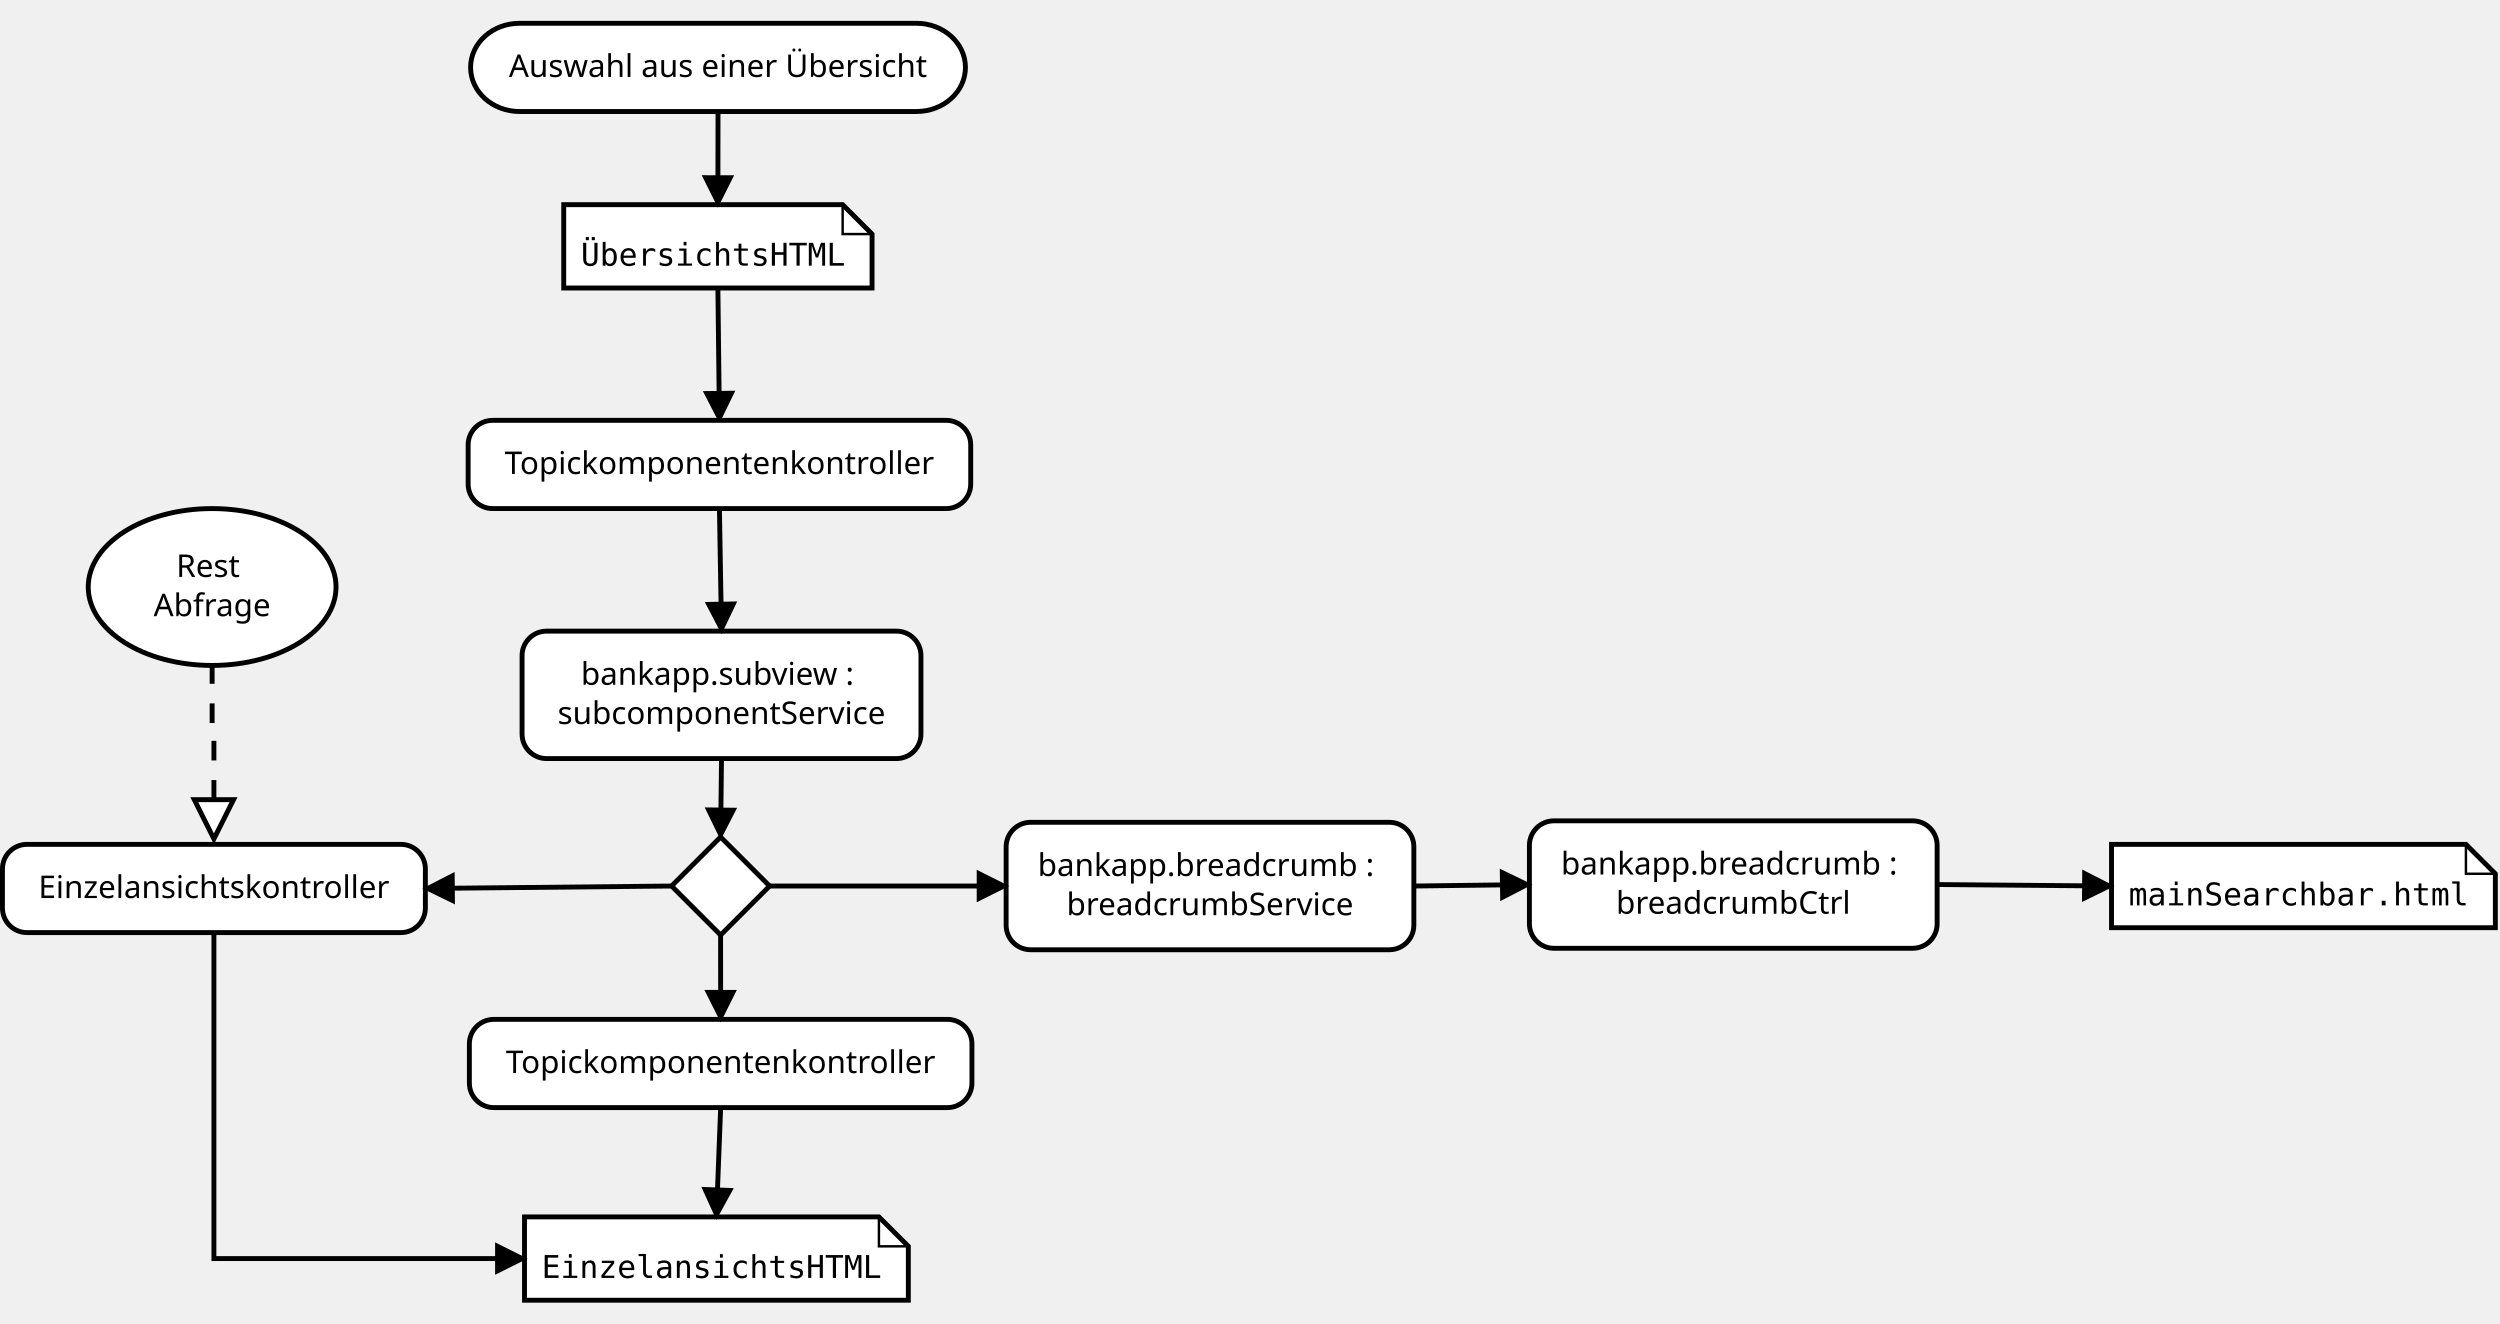
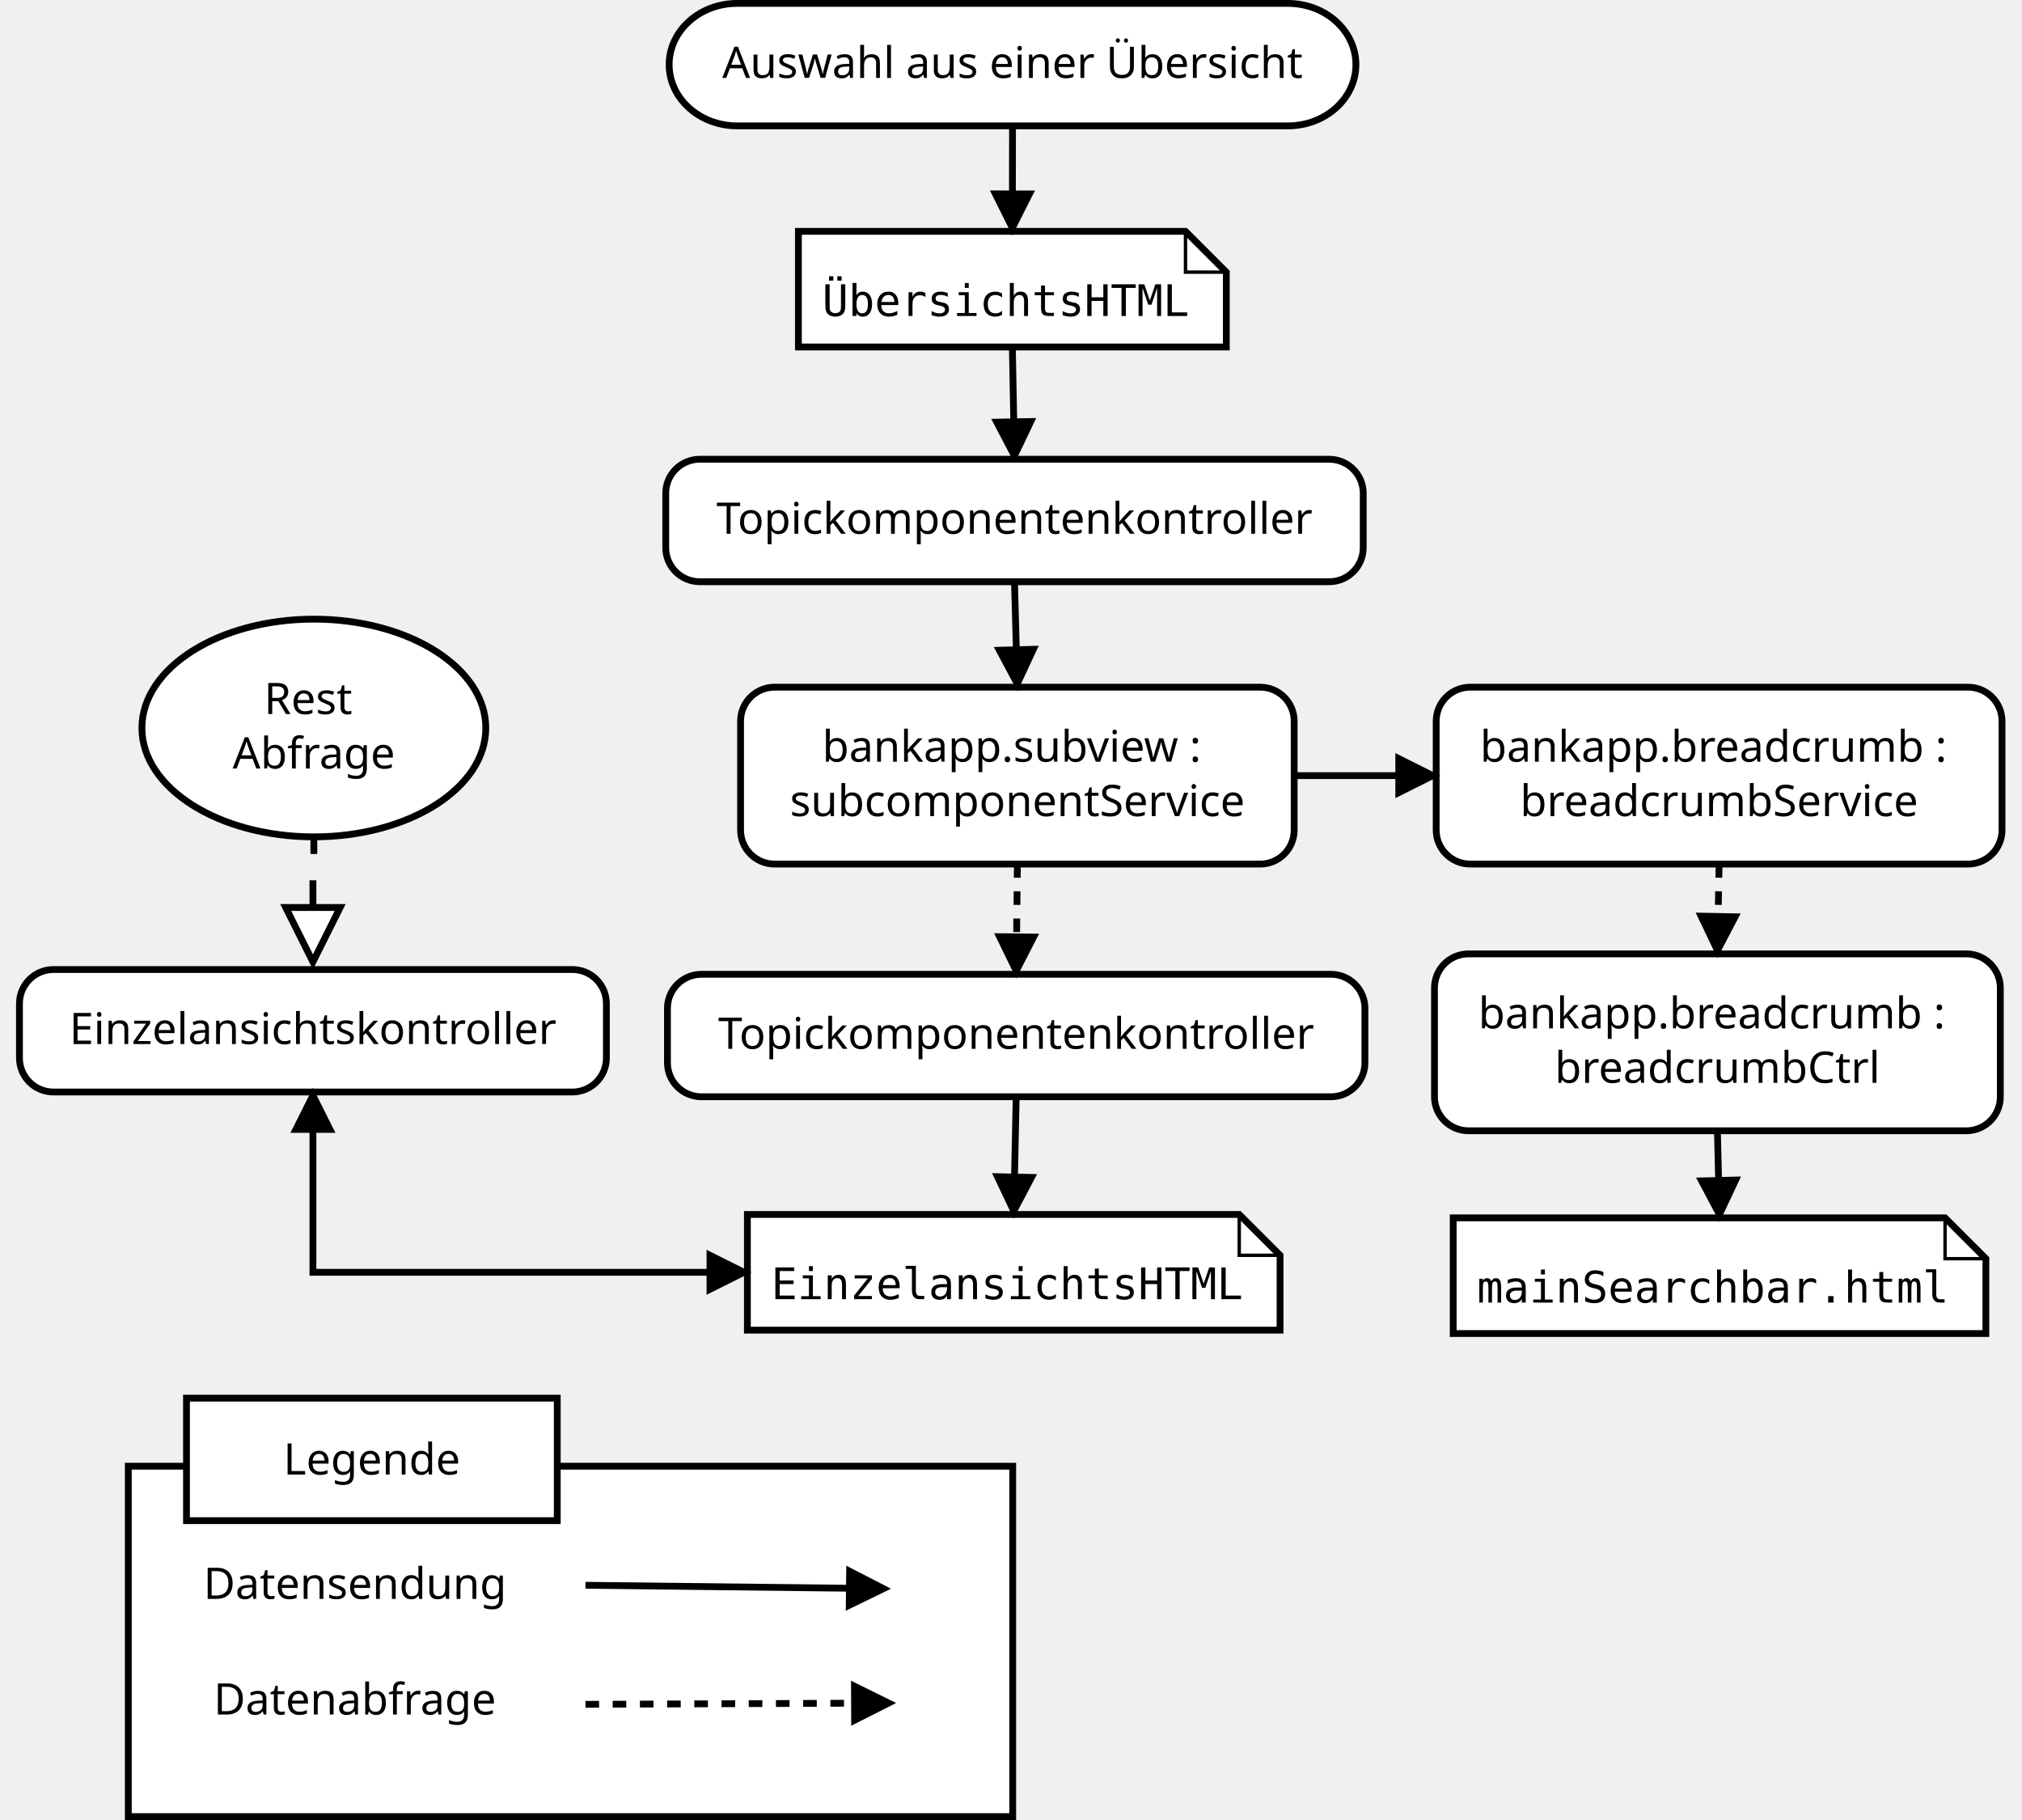
- <svg xmlns="http://www.w3.org/2000/svg" width="51cm" height="27cm" viewBox="74 98 1020 523">
+ <svg xmlns="http://www.w3.org/2000/svg" width="30cm" height="27cm" viewBox="74 98 585 535">
+   <g>
+     <rect style="fill: #ffffff" x="107" y="529" width="260" height="103" />
+     <rect style="fill: none; fill-opacity:0; stroke-width: 2; stroke: #000000" x="107" y="529" width="260" height="103" />
+   </g>
  <g>
    <rect style="fill: #ffffff" x="266" y="99" width="201.9" height="36" rx="20" ry="20" />
    <rect style="fill: none; fill-opacity:0; stroke-width: 2; stroke: #000000" x="266" y="99" width="201.9" height="36" rx="20" ry="20" />
    <text font-size="12.8" style="fill: #000000;text-anchor:middle;font-family:sans-serif;font-style:normal;font-weight:normal" x="366.95" y="120.9">
      <tspan x="366.95" y="120.9">Auswahl aus einer Übersicht</tspan>
    </text>
  </g>
  <g>
-     <polygon style="fill: #ffffff" points="304,173 417.8,173 429.8,185 429.8,207 304,207 " />
-     <polygon style="fill: none; fill-opacity:0; stroke-width: 2; stroke: #000000" points="304,173 417.8,173 429.8,185 429.8,207 304,207 " />
-     <polyline style="fill: none; fill-opacity:0; stroke-width: 1; stroke: #000000" points="417.8,173 417.8,185 429.8,185 " />
-     <text font-size="12.8" style="fill: #000000;text-anchor:start;font-family:monospace;font-style:normal;font-weight:normal" x="311" y="197.9">
-       <tspan x="311" y="197.9">ÜbersichtsHTML</tspan>
+     <polygon style="fill: #ffffff" points="304,166 417.8,166 429.8,178 429.8,200 304,200 " />
+     <polygon style="fill: none; fill-opacity:0; stroke-width: 2; stroke: #000000" points="304,166 417.8,166 429.8,178 429.8,200 304,200 " />
+     <polyline style="fill: none; fill-opacity:0; stroke-width: 1; stroke: #000000" points="417.8,166 417.8,178 429.8,178 " />
+     <text font-size="12.8" style="fill: #000000;text-anchor:start;font-family:monospace;font-style:normal;font-weight:normal" x="311" y="190.9">
+       <tspan x="311" y="190.9">ÜbersichtsHTML</tspan>
    </text>
  </g>
  <g>
-     <rect style="fill: #ffffff" x="287" y="347" width="162.75" height="52" rx="10" ry="10" />
-     <rect style="fill: none; fill-opacity:0; stroke-width: 2; stroke: #000000" x="287" y="347" width="162.75" height="52" rx="10" ry="10" />
-     <text font-size="12.8" style="fill: #000000;text-anchor:middle;font-family:sans-serif;font-style:normal;font-weight:normal" x="368.375" y="368.9">
-       <tspan x="368.375" y="368.9">bankapp.subview : </tspan>
-       <tspan x="368.375" y="384.9">subcomponentService</tspan>
+     <rect style="fill: #ffffff" x="287" y="300" width="162.75" height="52" rx="10" ry="10" />
+     <rect style="fill: none; fill-opacity:0; stroke-width: 2; stroke: #000000" x="287" y="300" width="162.75" height="52" rx="10" ry="10" />
+     <text font-size="12.8" style="fill: #000000;text-anchor:middle;font-family:sans-serif;font-style:normal;font-weight:normal" x="368.375" y="321.9">
+       <tspan x="368.375" y="321.9">bankapp.subview : </tspan>
+       <tspan x="368.375" y="337.9">subcomponentService</tspan>
    </text>
  </g>
  <g>
-     <rect style="fill: #ffffff" x="75" y="434" width="172.55" height="36" rx="10" ry="10" />
-     <rect style="fill: none; fill-opacity:0; stroke-width: 2; stroke: #000000" x="75" y="434" width="172.55" height="36" rx="10" ry="10" />
-     <text font-size="12.8" style="fill: #000000;text-anchor:middle;font-family:sans-serif;font-style:normal;font-weight:normal" x="161.275" y="455.9">
-       <tspan x="161.275" y="455.9">Einzelansichtskontroller</tspan>
+     <rect style="fill: #ffffff" x="75" y="383" width="172.55" height="36" rx="10" ry="10" />
+     <rect style="fill: none; fill-opacity:0; stroke-width: 2; stroke: #000000" x="75" y="383" width="172.55" height="36" rx="10" ry="10" />
+     <text font-size="12.8" style="fill: #000000;text-anchor:middle;font-family:sans-serif;font-style:normal;font-weight:normal" x="161.275" y="404.9">
+       <tspan x="161.275" y="404.9">Einzelansichtskontroller</tspan>
    </text>
  </g>
  <g>
-     <line style="fill: none; fill-opacity:0; stroke-width: 2; stroke: #000000" x1="366.95" y1="135" x2="366.914" y2="162" />
-     <polygon style="fill: #000000" points="361.914,161.993 366.901,172 371.914,162.007 " />
-     <polygon style="fill: none; fill-opacity:0; stroke-width: 2; stroke: #000000" points="361.914,161.993 366.901,172 371.914,162.007 " />
+     <line style="fill: none; fill-opacity:0; stroke-width: 2; stroke: #000000" x1="366.95" y1="135" x2="366.918" y2="155" />
+     <polygon style="fill: #000000" points="361.918,154.992 366.902,165 371.918,155.008 " />
+     <polygon style="fill: none; fill-opacity:0; stroke-width: 2; stroke: #000000" points="361.918,154.992 366.902,165 371.918,155.008 " />
  </g>
  <g>
-     <line style="fill: none; fill-opacity:0; stroke-width: 2; stroke: #000000" x1="366.9" y1="207" x2="367.397" y2="250.001" />
-     <polygon style="fill: #000000" points="362.397,250.059 367.512,260 372.397,249.943 " />
-     <polygon style="fill: none; fill-opacity:0; stroke-width: 2; stroke: #000000" points="362.397,250.059 367.512,260 372.397,249.943 " />
+     <line style="fill: none; fill-opacity:0; stroke-width: 2; stroke: #000000" x1="366.9" y1="200" x2="367.317" y2="222.002" />
+     <polygon style="fill: #000000" points="362.318,222.097 367.506,232 372.316,221.907 " />
+     <polygon style="fill: none; fill-opacity:0; stroke-width: 2; stroke: #000000" points="362.318,222.097 367.506,232 372.316,221.907 " />
  </g>
  <g>
-     <line style="fill: none; fill-opacity:0; stroke-width: 2; stroke: #000000" x1="367.524" y1="297" x2="368.187" y2="336.002" />
-     <polygon style="fill: #000000" points="363.188,336.087 368.357,346 373.186,335.917 " />
-     <polygon style="fill: none; fill-opacity:0; stroke-width: 2; stroke: #000000" points="363.188,336.087 368.357,346 373.186,335.917 " />
+     <line style="fill: none; fill-opacity:0; stroke-width: 2; stroke: #000000" x1="367.525" y1="269" x2="368.074" y2="289.004" />
+     <polygon style="fill: #000000" points="363.075,289.141 368.348,299 373.072,288.867 " />
+     <polygon style="fill: none; fill-opacity:0; stroke-width: 2; stroke: #000000" points="363.075,289.141 368.348,299 373.072,288.867 " />
  </g>
  <g>
-     <polygon style="fill: #ffffff" points="288,586 432.6,586 444.6,598 444.6,620 288,620 " />
-     <polygon style="fill: none; fill-opacity:0; stroke-width: 2; stroke: #000000" points="288,586 432.6,586 444.6,598 444.6,620 288,620 " />
-     <polyline style="fill: none; fill-opacity:0; stroke-width: 1; stroke: #000000" points="432.6,586 432.6,598 444.6,598 " />
-     <text font-size="12.8" style="fill: #000000;text-anchor:start;font-family:monospace;font-style:normal;font-weight:normal" x="295" y="610.9">
-       <tspan x="295" y="610.9">EinzelansichtsHTML</tspan>
+     <polygon style="fill: #ffffff" points="289,455 433.6,455 445.6,467 445.6,489 289,489 " />
+     <polygon style="fill: none; fill-opacity:0; stroke-width: 2; stroke: #000000" points="289,455 433.6,455 445.6,467 445.6,489 289,489 " />
+     <polyline style="fill: none; fill-opacity:0; stroke-width: 1; stroke: #000000" points="433.6,455 433.6,467 445.6,467 " />
+     <text font-size="12.8" style="fill: #000000;text-anchor:start;font-family:monospace;font-style:normal;font-weight:normal" x="296" y="479.9">
+       <tspan x="296" y="479.9">EinzelansichtsHTML</tspan>
    </text>
  </g>
  <g>
-     <rect style="fill: #ffffff" x="265" y="261" width="205.05" height="36" rx="10" ry="10" />
-     <rect style="fill: none; fill-opacity:0; stroke-width: 2; stroke: #000000" x="265" y="261" width="205.05" height="36" rx="10" ry="10" />
-     <text font-size="12.8" style="fill: #000000;text-anchor:middle;font-family:sans-serif;font-style:normal;font-weight:normal" x="367.525" y="282.9">
-       <tspan x="367.525" y="282.9">Topickomponentenkontroller</tspan>
+     <rect style="fill: #ffffff" x="265" y="233" width="205.05" height="36" rx="10" ry="10" />
+     <rect style="fill: none; fill-opacity:0; stroke-width: 2; stroke: #000000" x="265" y="233" width="205.05" height="36" rx="10" ry="10" />
+     <text font-size="12.8" style="fill: #000000;text-anchor:middle;font-family:sans-serif;font-style:normal;font-weight:normal" x="367.525" y="254.9">
+       <tspan x="367.525" y="254.9">Topickomponentenkontroller</tspan>
    </text>
  </g>
  <g>
-     <rect style="fill: #ffffff" x="265.5" y="505.4" width="205.05" height="36" rx="10" ry="10" />
-     <rect style="fill: none; fill-opacity:0; stroke-width: 2; stroke: #000000" x="265.5" y="505.4" width="205.05" height="36" rx="10" ry="10" />
-     <text font-size="12.8" style="fill: #000000;text-anchor:middle;font-family:sans-serif;font-style:normal;font-weight:normal" x="368.025" y="527.3">
-       <tspan x="368.025" y="527.3">Topickomponentenkontroller</tspan>
+     <rect style="fill: #ffffff" x="265.5" y="384.4" width="205.05" height="36" rx="10" ry="10" />
+     <rect style="fill: none; fill-opacity:0; stroke-width: 2; stroke: #000000" x="265.5" y="384.4" width="205.05" height="36" rx="10" ry="10" />
+     <text font-size="12.8" style="fill: #000000;text-anchor:middle;font-family:sans-serif;font-style:normal;font-weight:normal" x="368.025" y="406.3">
+       <tspan x="368.025" y="406.3">Topickomponentenkontroller</tspan>
    </text>
  </g>
  <g>
-     <line style="fill: none; fill-opacity:0; stroke-width: 2; stroke: #000000" x1="368.374" y1="399" x2="368.129" y2="420.001" />
-     <polygon style="fill: #000000" points="363.129,419.942 368.012,430 373.128,420.059 " />
-     <polygon style="fill: none; fill-opacity:0; stroke-width: 2; stroke: #000000" points="363.129,419.942 368.012,430 373.128,420.059 " />
+     <line style="fill: none; fill-opacity:0; stroke-width: 2; stroke: #000000" x1="368.025" y1="420.4" x2="367.53" y2="444.002" />
+     <polygon style="fill: #000000" points="362.532,443.898 367.321,454 372.529,444.107 " />
+     <polygon style="fill: none; fill-opacity:0; stroke-width: 2; stroke: #000000" points="362.532,443.898 367.321,454 372.529,444.107 " />
  </g>
  <g>
-     <line style="fill: none; fill-opacity:0; stroke-width: 2; stroke: #000000" x1="368.026" y1="541.4" x2="366.725" y2="575.008" />
-     <polygon style="fill: #000000" points="361.729,574.815 366.339,585.001 371.722,575.202 " />
-     <polygon style="fill: none; fill-opacity:0; stroke-width: 2; stroke: #000000" points="361.729,574.815 366.339,585.001 371.722,575.202 " />
-   </g>
-   <g>
-     <rect style="fill: #ffffff" x="484.5" y="425" width="166.35" height="52" rx="10" ry="10" />
-     <rect style="fill: none; fill-opacity:0; stroke-width: 2; stroke: #000000" x="484.5" y="425" width="166.35" height="52" rx="10" ry="10" />
-     <text font-size="12.8" style="fill: #000000;text-anchor:middle;font-family:sans-serif;font-style:normal;font-weight:normal" x="567.675" y="446.9">
-       <tspan x="567.675" y="446.9">bankapp.breadcrumb :</tspan>
-       <tspan x="567.675" y="462.9">breadcrumbService</tspan>
+     <rect style="fill: #ffffff" x="491.5" y="300" width="166.35" height="52" rx="10" ry="10" />
+     <rect style="fill: none; fill-opacity:0; stroke-width: 2; stroke: #000000" x="491.5" y="300" width="166.35" height="52" rx="10" ry="10" />
+     <text font-size="12.8" style="fill: #000000;text-anchor:middle;font-family:sans-serif;font-style:normal;font-weight:normal" x="574.675" y="321.9">
+       <tspan x="574.675" y="321.9">bankapp.breadcrumb :</tspan>
+       <tspan x="574.675" y="337.9">breadcrumbService</tspan>
    </text>
  </g>
  <g>
-     <line style="fill: none; fill-opacity:0; stroke-width: 2; stroke: #000000" x1="388" y1="451" x2="473.5" y2="451" />
-     <polygon style="fill: #000000" points="473.5,456 483.5,451 473.5,446 " />
-     <polygon style="fill: none; fill-opacity:0; stroke-width: 2; stroke: #000000" points="473.5,456 483.5,451 473.5,446 " />
-   </g>
-   <g>
-     <polygon style="fill: #ffffff" points="935.5,434 1080.1,434 1092.1,446 1092.1,468 935.5,468 " />
-     <polygon style="fill: none; fill-opacity:0; stroke-width: 2; stroke: #000000" points="935.5,434 1080.1,434 1092.1,446 1092.1,468 935.5,468 " />
-     <polyline style="fill: none; fill-opacity:0; stroke-width: 1; stroke: #000000" points="1080.1,434 1080.1,446 1092.1,446 " />
-     <text font-size="12.8" style="fill: #000000;text-anchor:start;font-family:monospace;font-style:normal;font-weight:normal" x="942.5" y="458.9">
-       <tspan x="942.5" y="458.9">mainSearchbar.html</tspan>
+     <polygon style="fill: #ffffff" points="496.5,456 641.1,456 653.1,468 653.1,490 496.5,490 " />
+     <polygon style="fill: none; fill-opacity:0; stroke-width: 2; stroke: #000000" points="496.5,456 641.1,456 653.1,468 653.1,490 496.5,490 " />
+     <polyline style="fill: none; fill-opacity:0; stroke-width: 1; stroke: #000000" points="641.1,456 641.1,468 653.1,468 " />
+     <text font-size="12.8" style="fill: #000000;text-anchor:start;font-family:monospace;font-style:normal;font-weight:normal" x="503.5" y="480.9">
+       <tspan x="503.5" y="480.9">mainSearchbar.html</tspan>
    </text>
  </g>
  <g>
-     <rect style="fill: #ffffff" x="698" y="424.4" width="166.35" height="52" rx="10" ry="10" />
-     <rect style="fill: none; fill-opacity:0; stroke-width: 2; stroke: #000000" x="698" y="424.4" width="166.35" height="52" rx="10" ry="10" />
-     <text font-size="12.8" style="fill: #000000;text-anchor:middle;font-family:sans-serif;font-style:normal;font-weight:normal" x="781.175" y="446.3">
-       <tspan x="781.175" y="446.3">bankapp.breadcrumb :</tspan>
-       <tspan x="781.175" y="462.3">breadcrumbCtrl</tspan>
+     <rect style="fill: #ffffff" x="491" y="378.4" width="166.35" height="52" rx="10" ry="10" />
+     <rect style="fill: none; fill-opacity:0; stroke-width: 2; stroke: #000000" x="491" y="378.4" width="166.35" height="52" rx="10" ry="10" />
+     <text font-size="12.8" style="fill: #000000;text-anchor:middle;font-family:sans-serif;font-style:normal;font-weight:normal" x="574.175" y="400.3">
+       <tspan x="574.175" y="400.3">bankapp.breadcrumb :</tspan>
+       <tspan x="574.175" y="416.3">breadcrumbCtrl</tspan>
    </text>
  </g>
  <g>
-     <line style="fill: none; fill-opacity:0; stroke-width: 2; stroke: #000000" x1="650.85" y1="451" x2="687.001" y2="450.54" />
-     <polygon style="fill: #000000" points="687.065,455.54 697,450.413 686.937,445.54 " />
-     <polygon style="fill: none; fill-opacity:0; stroke-width: 2; stroke: #000000" points="687.065,455.54 697,450.413 686.937,445.54 " />
+     <line style="fill: none; fill-opacity:0; stroke-width: 2; stroke: #000000" x1="574.175" y1="430.4" x2="574.532" y2="445.003" />
+     <polygon style="fill: #000000" points="569.533,445.125 574.776,455 579.53,444.881 " />
+     <polygon style="fill: none; fill-opacity:0; stroke-width: 2; stroke: #000000" points="569.533,445.125 574.776,455 579.53,444.881 " />
  </g>
  <g>
-     <line style="fill: none; fill-opacity:0; stroke-width: 2; stroke: #000000" x1="864.35" y1="450.4" x2="924.5" y2="450.907" />
-     <polygon style="fill: #000000" points="924.458,455.907 934.5,450.992 924.543,445.907 " />
-     <polygon style="fill: none; fill-opacity:0; stroke-width: 2; stroke: #000000" points="924.458,455.907 934.5,450.992 924.543,445.907 " />
+     <line style="fill: none; fill-opacity:0; stroke-width: 2; stroke-dasharray: 4; stroke: #000000" x1="368.375" y1="352" x2="368.144" y2="373.401" />
+     <polygon style="fill: #000000" points="363.144,373.347 368.036,383.4 373.144,373.455 " />
+     <polygon style="fill: none; fill-opacity:0; stroke-width: 2; stroke: #000000" points="363.144,373.347 368.036,383.4 373.144,373.455 " />
  </g>
  <g>
-     <polygon style="fill: #ffffff" points="348,451 368,431 388,451 368,471 " />
-     <polygon style="fill: none; fill-opacity:0; stroke-width: 2; stroke: #000000" points="348,451 368,431 388,451 368,471 " />
+     <polyline style="fill: none; fill-opacity:0; stroke-width: 2; stroke-dasharray: 8; stroke: #000000" points="161.275,364.764 161.275,355.5 161.55,355.5 161.55,344 " />
+     <polygon style="fill: #ffffff" points="153.275,364.764 161.275,380.764 169.275,364.764 " />
+     <polygon style="fill: none; fill-opacity:0; stroke-width: 2; stroke: #000000" points="153.275,364.764 161.275,380.764 169.275,364.764 " />
  </g>
  <g>
-     <line style="fill: none; fill-opacity:0; stroke-width: 2; stroke: #000000" x1="368" y1="471" x2="368.018" y2="494.4" />
-     <polygon style="fill: #000000" points="363.018,494.404 368.025,504.4 373.018,494.396 " />
-     <polygon style="fill: none; fill-opacity:0; stroke-width: 2; stroke: #000000" points="363.018,494.404 368.025,504.4 373.018,494.396 " />
-   </g>
-   <g>
-     <line style="fill: none; fill-opacity:0; stroke-width: 2; stroke: #000000" x1="348" y1="451" x2="258.549" y2="451.89" />
-     <polygon style="fill: #000000" points="258.5,446.891 248.55,451.99 258.599,456.89 " />
-     <polygon style="fill: none; fill-opacity:0; stroke-width: 2; stroke: #000000" points="258.5,446.891 248.55,451.99 258.599,456.89 " />
-   </g>
-   <g>
-     <polyline style="fill: none; fill-opacity:0; stroke-width: 2; stroke-dasharray: 8; stroke: #000000" points="161.275,415.764 161.275,389.5 160.55,389.5 160.55,361 " />
-     <polygon style="fill: #ffffff" points="153.275,415.764 161.275,431.764 169.275,415.764 " />
-     <polygon style="fill: none; fill-opacity:0; stroke-width: 2; stroke: #000000" points="153.275,415.764 161.275,431.764 169.275,415.764 " />
-   </g>
-   <g>
-     <ellipse style="fill: #ffffff" cx="160.55" cy="329" rx="50.55" ry="32" />
-     <ellipse style="fill: none; fill-opacity:0; stroke-width: 2; stroke: #000000" cx="160.55" cy="329" rx="50.55" ry="32" />
-     <text font-size="12.8" style="fill: #000000;text-anchor:middle;font-family:sans-serif;font-style:normal;font-weight:normal" x="160.55" y="324.9">
-       <tspan x="160.55" y="324.9">Rest</tspan>
-       <tspan x="160.55" y="340.9">Abfrage</tspan>
+     <ellipse style="fill: #ffffff" cx="161.55" cy="312" rx="50.55" ry="32" />
+     <ellipse style="fill: none; fill-opacity:0; stroke-width: 2; stroke: #000000" cx="161.55" cy="312" rx="50.55" ry="32" />
+     <text font-size="12.8" style="fill: #000000;text-anchor:middle;font-family:sans-serif;font-style:normal;font-weight:normal" x="161.55" y="307.9">
+       <tspan x="161.55" y="307.9">Rest</tspan>
+       <tspan x="161.55" y="323.9">Abfrage</tspan>
    </text>
  </g>
  <g>
-     <polyline style="fill: none; fill-opacity:0; stroke-width: 2; stroke: #000000" points="161.275,470 161.275,603 277,603 " />
-     <polygon style="fill: #000000" points="277,608 287,603 277,598 " />
-     <polygon style="fill: none; fill-opacity:0; stroke-width: 2; stroke: #000000" points="277,608 287,603 277,598 " />
+     <polyline style="fill: none; fill-opacity:0; stroke-width: 2; stroke: #000000" points="161.275,430 161.275,472 278,472 " />
+     <polygon style="fill: #000000" points="166.275,430 161.275,420 156.275,430 " />
+     <polygon style="fill: none; fill-opacity:0; stroke-width: 2; stroke: #000000" points="166.275,430 161.275,420 156.275,430 " />
+     <polygon style="fill: #000000" points="278,477 288,472 278,467 " />
+     <polygon style="fill: none; fill-opacity:0; stroke-width: 2; stroke: #000000" points="278,477 288,472 278,467 " />
  </g>
+   <g>
+     <polyline style="fill: none; fill-opacity:0; stroke-width: 2; stroke: #000000" points="449.75,326 450.75,326 490.5,326 480.5,326 " />
+     <polygon style="fill: #000000" points="480.5,331 490.5,326 480.5,321 " />
+     <polygon style="fill: none; fill-opacity:0; stroke-width: 2; stroke: #000000" points="480.5,331 490.5,326 480.5,321 " />
+   </g>
+   <g>
+     <line style="fill: none; fill-opacity:0; stroke-width: 2; stroke-dasharray: 4; stroke: #000000" x1="574.675" y1="352" x2="574.383" y2="367.402" />
+     <polygon style="fill: #000000" points="569.384,367.307 574.194,377.4 579.382,367.497 " />
+     <polygon style="fill: none; fill-opacity:0; stroke-width: 2; stroke: #000000" points="569.384,367.307 574.194,377.4 579.382,367.497 " />
+   </g>
+   <g>
+     <line style="fill: none; fill-opacity:0; stroke-width: 2; stroke: #000000" x1="241.4" y1="564" x2="319.001" y2="564.876" />
+     <polygon style="fill: #000000" points="318.944,569.876 329,564.989 319.057,559.876 " />
+     <polygon style="fill: none; fill-opacity:0; stroke-width: 2; stroke: #000000" points="318.944,569.876 329,564.989 319.057,559.876 " />
+   </g>
+   <g>
+     <line style="fill: none; fill-opacity:0; stroke-width: 2; stroke-dasharray: 4; stroke: #000000" x1="241.4" y1="599" x2="320.5" y2="598.665" />
+     <polygon style="fill: #000000" points="320.521,603.665 330.5,598.622 320.479,593.665 " />
+     <polygon style="fill: none; fill-opacity:0; stroke-width: 2; stroke: #000000" points="320.521,603.665 330.5,598.622 320.479,593.665 " />
+   </g>
+   <text font-size="12.8" style="fill: #000000;text-anchor:start;font-family:sans-serif;font-style:normal;font-weight:normal" x="129.102" y="568">
+     <tspan x="129.102" y="568">Datensendung</tspan>
+   </text>
+   <text font-size="12.8" style="fill: #000000;text-anchor:start;font-family:sans-serif;font-style:normal;font-weight:normal" x="132.102" y="602">
+     <tspan x="132.102" y="602">Datenabfrage</tspan>
+   </text>
+   <g>
+     <rect style="fill: #ffffff" x="124.102" y="509" width="109" height="36" />
+     <rect style="fill: none; fill-opacity:0; stroke-width: 2; stroke: #000000" x="124.102" y="509" width="109" height="36" />
+   </g>
+   <text font-size="12.8" style="fill: #000000;text-anchor:middle;font-family:sans-serif;font-style:normal;font-weight:normal" x="178.602" y="531.45">
+     <tspan x="178.602" y="531.45">Legende</tspan>
+   </text>
</svg>
